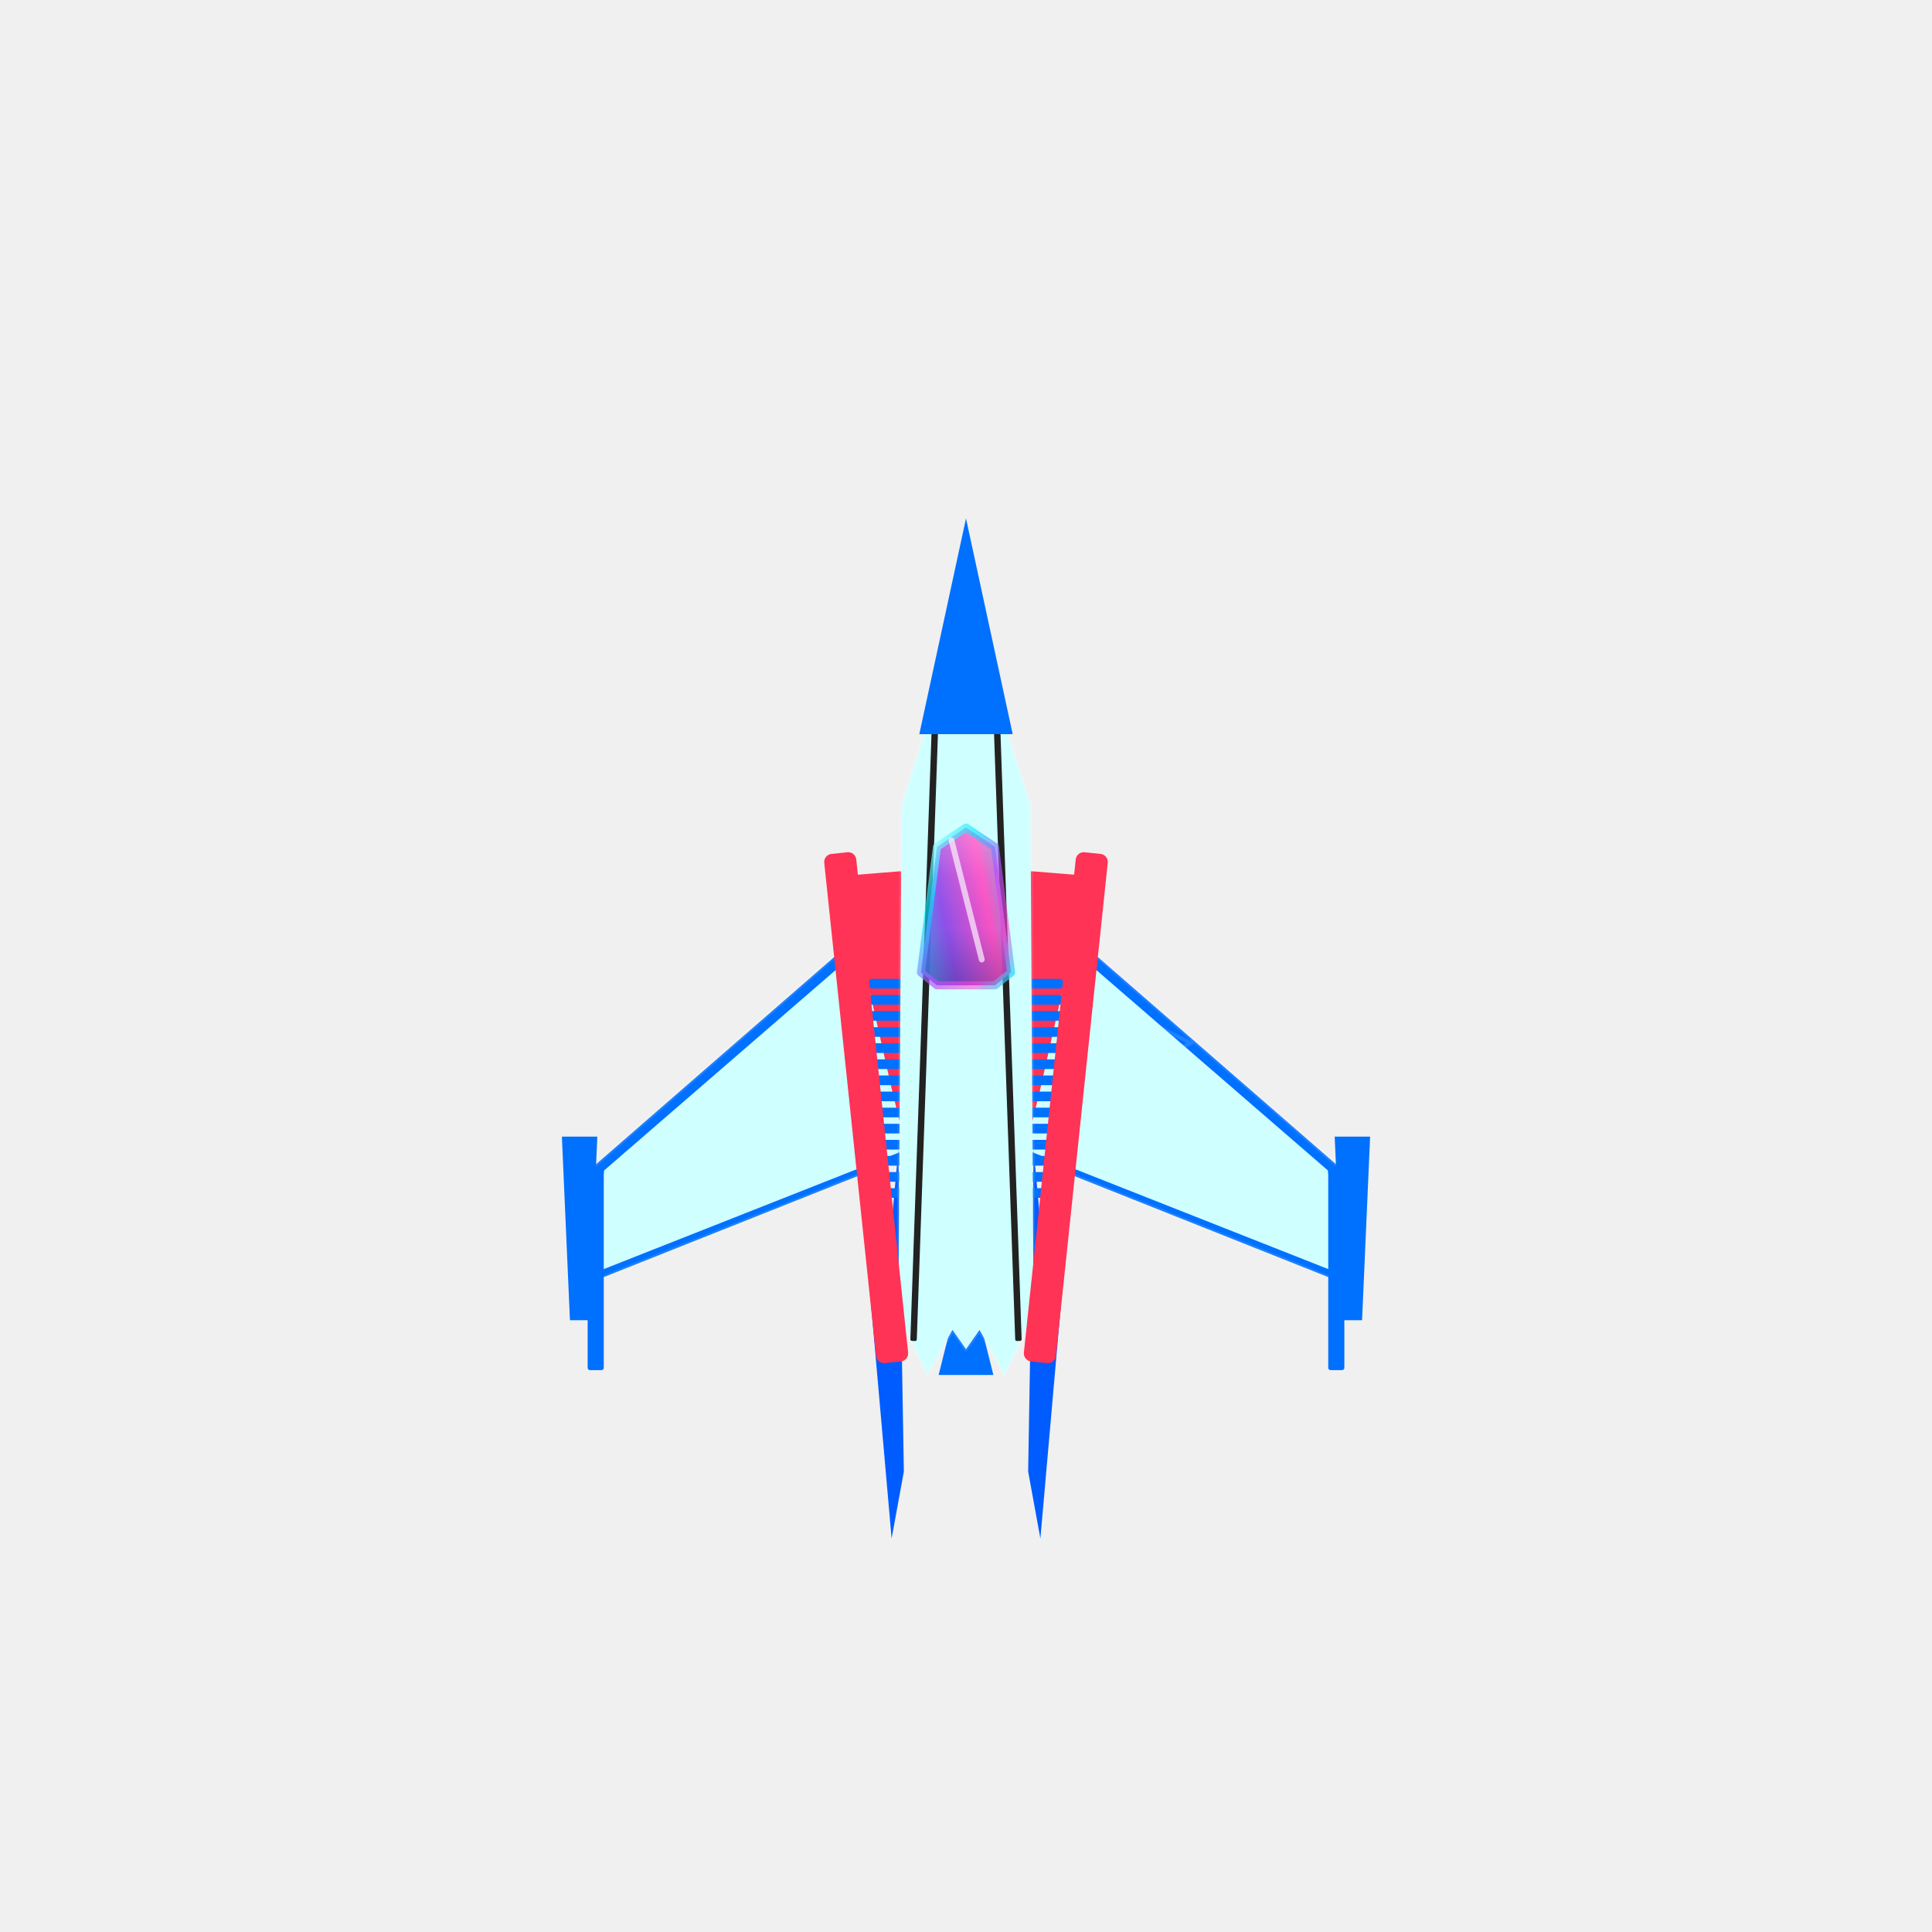
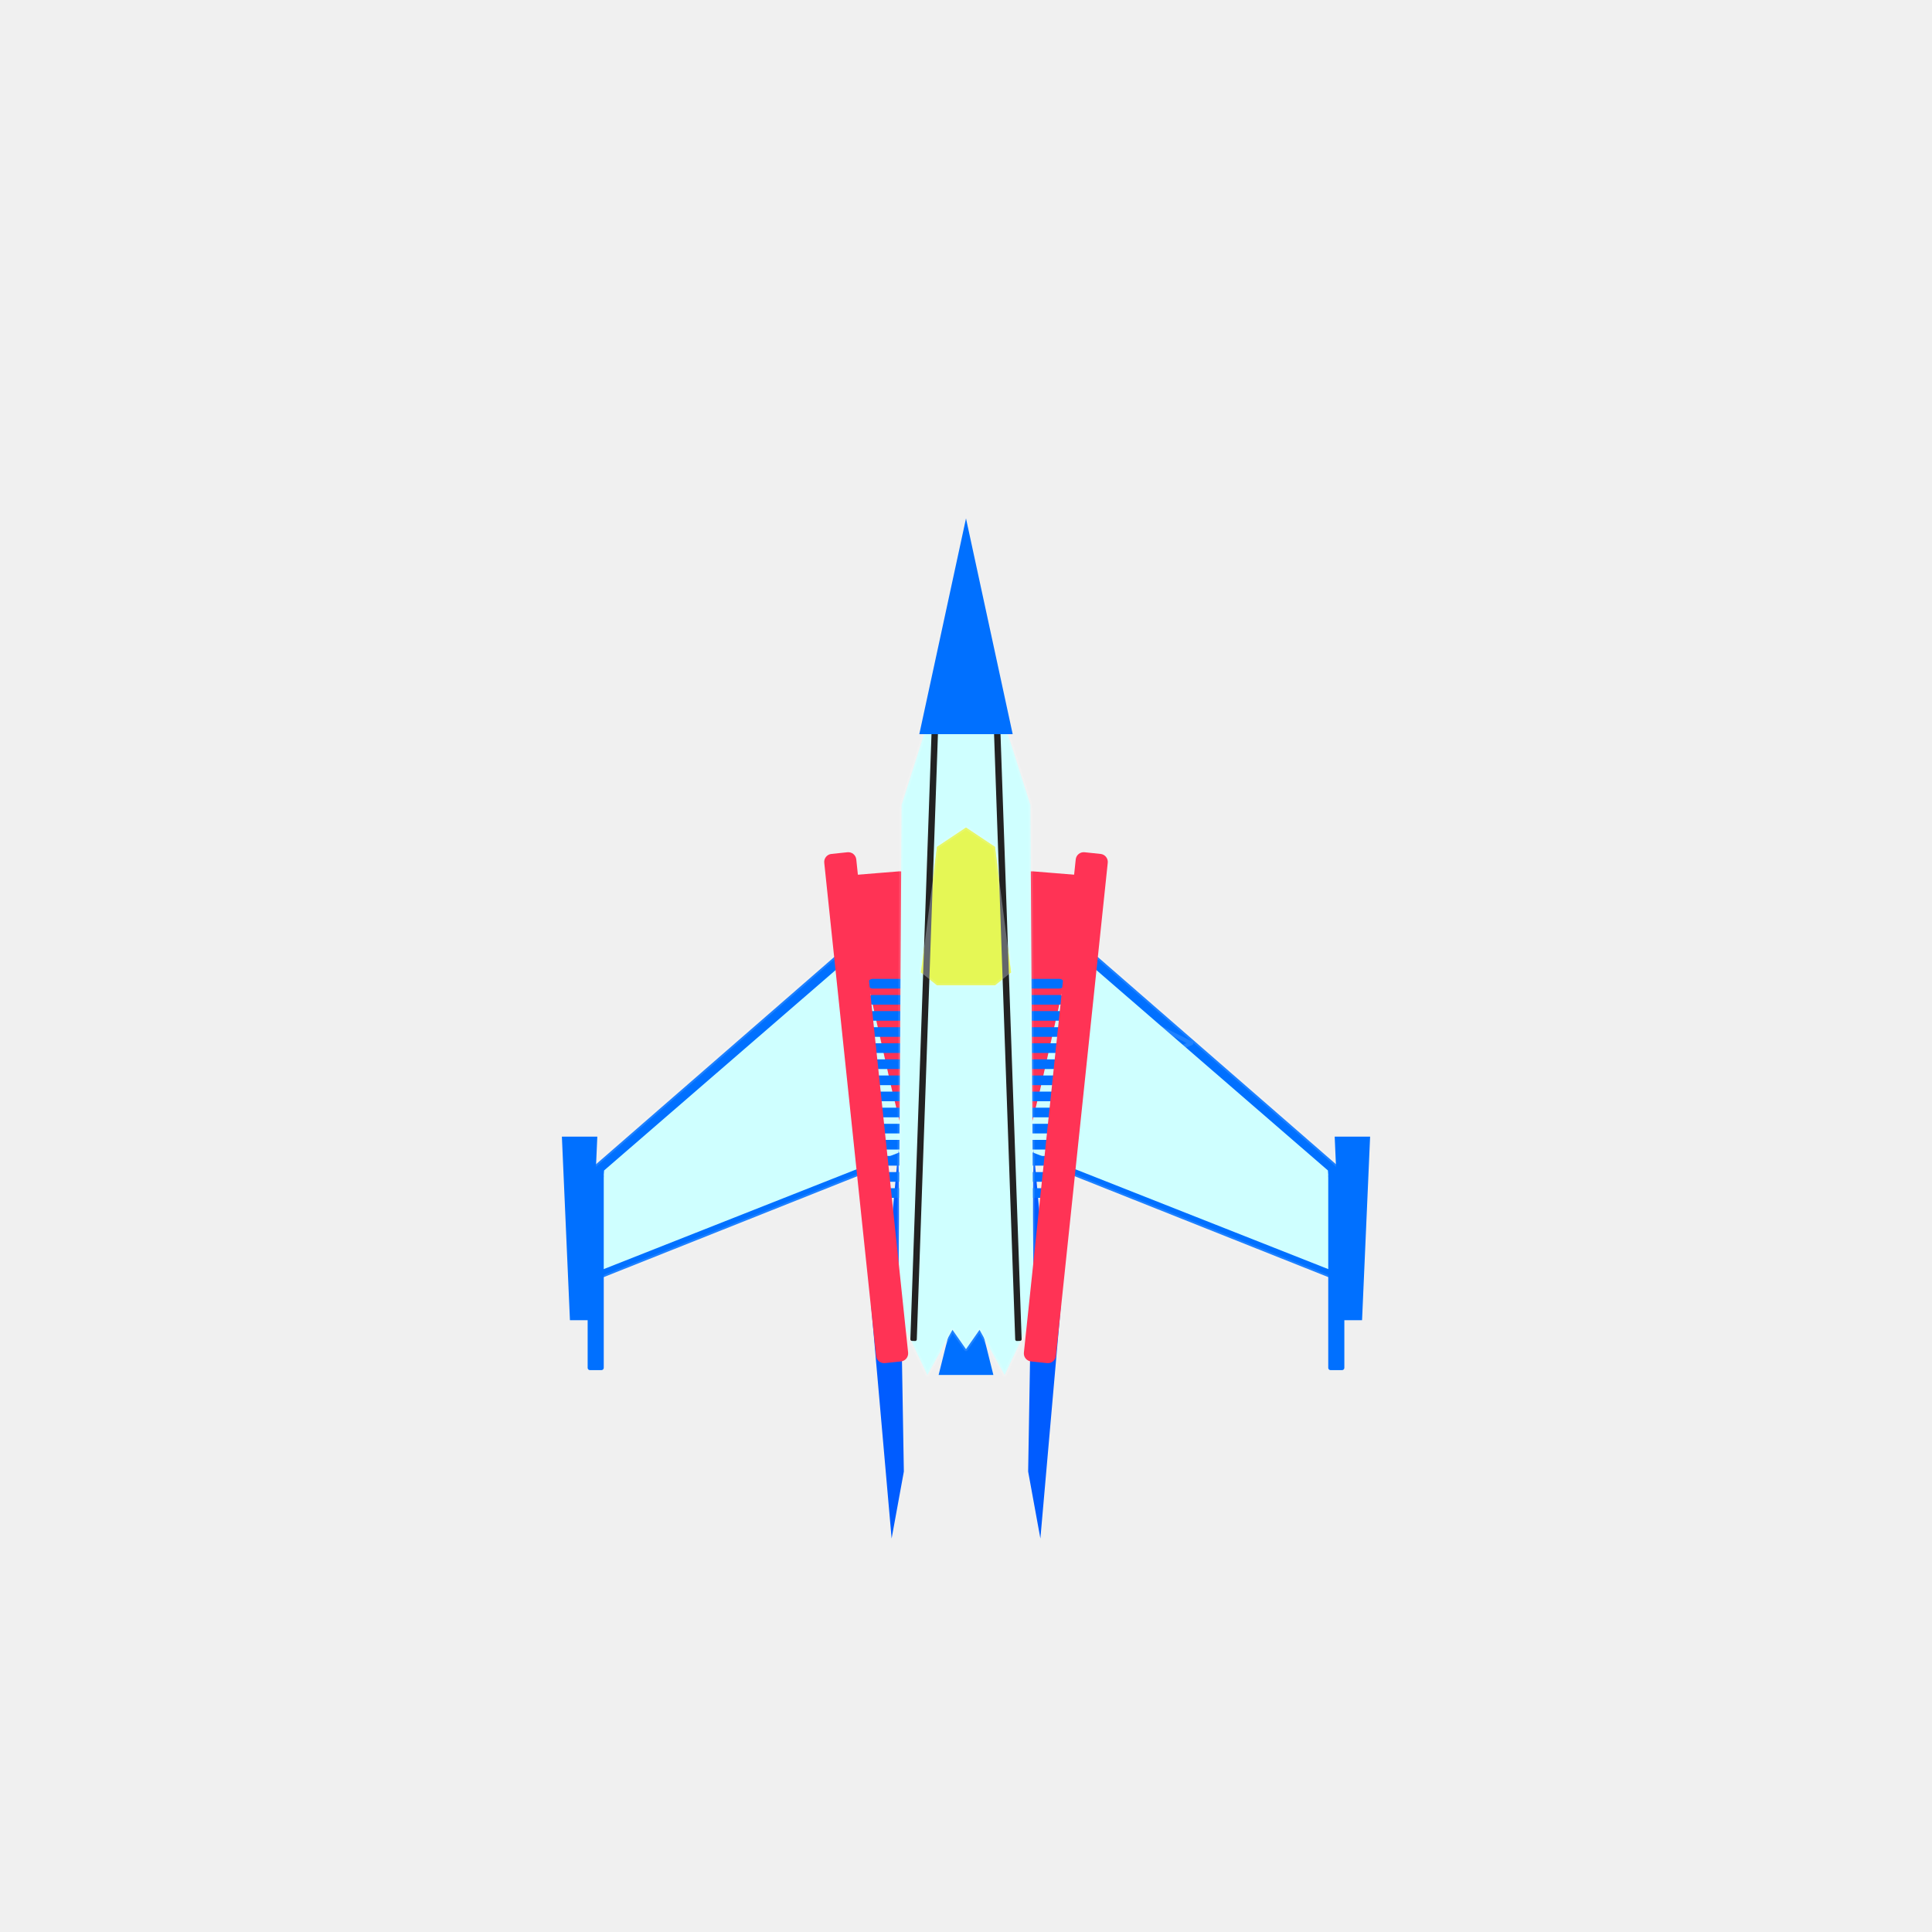
<svg xmlns="http://www.w3.org/2000/svg" class="w-full h-full max-w-full max-h-full" viewBox="-3 -3 6 6" preserveAspectRatio="xMidYMid meet" overflow="visible" width="1024" height="1024">
  <g>
    <polygon points="0.2,-0.21 1.2,0.66 1.21,1 -0.7,0.24" style="fill: rgb(0, 112, 255); stroke: rgba(255, 255, 255, 0.12); stroke-width: 0.012; stroke-linejoin: round; stroke-linecap: round;" />
    <polygon points="-0.2,-0.21 -1.2,0.66 -1.21,1 0.7,0.24" style="fill: rgb(0, 112, 255); stroke: rgba(255, 255, 255, 0.12); stroke-width: 0.012; stroke-linejoin: round; stroke-linecap: round;" />
    <polygon points="0.232,-0.137 1.124,0.635 1.147,0.95 -0.621,0.252" style="fill: rgb(207, 255, 255); stroke: none; stroke-width: 0.012; stroke-linejoin: round; stroke-linecap: round;" />
    <polygon points="-0.232,-0.137 -1.124,0.635 -1.147,0.95 0.621,0.252" style="fill: rgb(207, 255, 255); stroke: none; stroke-width: 0.012; stroke-linejoin: round; stroke-linecap: round;" />
    <rect x="1.125" y="0.645" width="0.05" height="0.61" rx="0.007" style="fill: rgb(0, 112, 255);" />
    <rect x="-1.175" y="0.645" width="0.05" height="0.61" rx="0.007" style="fill: rgb(0, 112, 255);" />
    <polygon points="-0.085,1.27 0.085,1.27 0.03,1.05 -0.03,1.05" style="fill: rgb(0, 112, 255);" />
    <polygon points="0.21,0.57 0.24,0.895 0.295,1.05 0.231,1.778 0.193,1.57" style="fill: rgb(0, 92, 255);" />
    <polygon points="-0.21,0.57 -0.24,0.895 -0.295,1.05 -0.231,1.778 -0.193,1.57" style="fill: rgb(0, 92, 255);" />
    <polygon points="0.15,0.71 0.23,0.385 0.38,-0.28 0.207,-0.294 0.104,-0.29" style="fill: rgb(255, 51, 85);" />
    <polygon points="-0.15,0.71 -0.23,0.385 -0.38,-0.28 -0.207,-0.294 -0.104,-0.29" style="fill: rgb(255, 51, 85);" />
    <polygon points="1.145,0.53 1.255,0.53 1.23,1.1 1.17,1.1" style="fill: rgb(0, 112, 255);" />
    <polygon points="-1.255,0.53 -1.145,0.53 -1.17,1.1 -1.23,1.1" style="fill: rgb(0, 112, 255);" />
    <rect x="-0.025" y="0.69" width="0.33" height="0.03" rx="0.015" style="fill: rgb(0, 112, 255);" />
    <rect x="-0.025" y="0.64" width="0.33" height="0.03" rx="0.015" style="fill: rgb(0, 112, 255);" />
    <rect x="-0.025" y="0.59" width="0.33" height="0.03" rx="0.015" style="fill: rgb(0, 112, 255);" />
    <rect x="-0.025" y="0.54" width="0.33" height="0.03" rx="0.015" style="fill: rgb(0, 112, 255);" />
    <rect x="-0.025" y="0.49" width="0.33" height="0.03" rx="0.015" style="fill: rgb(0, 112, 255);" />
    <rect x="-0.025" y="0.44" width="0.33" height="0.03" rx="0.015" style="fill: rgb(0, 112, 255);" />
    <rect x="-0.025" y="0.39" width="0.33" height="0.03" rx="0.015" style="fill: rgb(0, 112, 255);" />
    <rect x="-0.025" y="0.34" width="0.33" height="0.03" rx="0.015" style="fill: rgb(0, 112, 255);" />
    <rect x="-0.025" y="0.29" width="0.33" height="0.03" rx="0.015" style="fill: rgb(0, 112, 255);" />
    <rect x="-0.025" y="0.24" width="0.33" height="0.03" rx="0.015" style="fill: rgb(0, 112, 255);" />
    <rect x="-0.025" y="0.19" width="0.33" height="0.03" rx="0.015" style="fill: rgb(0, 112, 255);" />
    <rect x="-0.025" y="0.14" width="0.33" height="0.03" rx="0.015" style="fill: rgb(0, 112, 255);" />
    <rect x="-0.025" y="0.09" width="0.33" height="0.03" rx="0.015" style="fill: rgb(0, 112, 255);" />
    <rect x="-0.025" y="0.04" width="0.33" height="0.03" rx="0.015" style="fill: rgb(0, 112, 255);" />
    <rect x="-0.305" y="0.69" width="0.33" height="0.03" rx="0.015" style="fill: rgb(0, 112, 255);" />
    <rect x="-0.305" y="0.64" width="0.33" height="0.03" rx="0.015" style="fill: rgb(0, 112, 255);" />
    <rect x="-0.305" y="0.59" width="0.33" height="0.03" rx="0.015" style="fill: rgb(0, 112, 255);" />
    <rect x="-0.305" y="0.54" width="0.33" height="0.03" rx="0.015" style="fill: rgb(0, 112, 255);" />
    <rect x="-0.305" y="0.49" width="0.33" height="0.03" rx="0.015" style="fill: rgb(0, 112, 255);" />
    <rect x="-0.305" y="0.44" width="0.33" height="0.03" rx="0.015" style="fill: rgb(0, 112, 255);" />
    <rect x="-0.305" y="0.39" width="0.33" height="0.03" rx="0.015" style="fill: rgb(0, 112, 255);" />
    <rect x="-0.305" y="0.34" width="0.33" height="0.03" rx="0.015" style="fill: rgb(0, 112, 255);" />
    <rect x="-0.305" y="0.29" width="0.33" height="0.03" rx="0.015" style="fill: rgb(0, 112, 255);" />
    <rect x="-0.305" y="0.24" width="0.33" height="0.03" rx="0.015" style="fill: rgb(0, 112, 255);" />
    <rect x="-0.305" y="0.19" width="0.33" height="0.03" rx="0.015" style="fill: rgb(0, 112, 255);" />
    <rect x="-0.305" y="0.14" width="0.33" height="0.03" rx="0.015" style="fill: rgb(0, 112, 255);" />
    <rect x="-0.305" y="0.09" width="0.33" height="0.03" rx="0.015" style="fill: rgb(0, 112, 255);" />
    <rect x="-0.305" y="0.04" width="0.33" height="0.03" rx="0.015" style="fill: rgb(0, 112, 255);" />
    <polygon points="0,-1.13 0.2,-0.5 0.21,1.08 0.12,1.27 0.042,1.13 0,1.19 -0.042,1.13 -0.12,1.27 -0.21,1.08 -0.2,-0.5" style="fill: rgb(207, 255, 255); stroke: rgba(255, 255, 255, 0.12); stroke-width: 0.012; stroke-linejoin: round; stroke-linecap: round;" />
    <polygon points="0,-0.43 0.09,-0.37 0.14,0.02 0.09,0.06 -0.09,0.06 -0.14,0.02 -0.09,-0.37" style="fill: rgb(233, 255, 0); stroke: rgba(255, 255, 255, 0.12); stroke-width: 0.012; stroke-linejoin: round; stroke-linecap: round;" />
    <rect x="0.12" y="-0.725" width="0.02" height="1.89" rx="0.005" transform="rotate(-2 0.13 0.22)" style="fill: rgb(34, 34, 34);" />
    <rect x="-0.14" y="-0.725" width="0.02" height="1.89" rx="0.005" transform="rotate(2 -0.13 0.22)" style="fill: rgb(34, 34, 34);" />
    <rect x="-0.36" y="-0.355" width="0.1" height="1.59" rx="0.025" transform="rotate(-6 -0.31 0.44)" style="fill: rgb(255, 51, 85);" />
    <rect x="0.26" y="-0.355" width="0.1" height="1.59" rx="0.025" transform="rotate(6 0.31 0.44)" style="fill: rgb(255, 51, 85);" />
-     <defs>
-       <linearGradient id="cockpitIridescence" x1="-100%" y1="100%" x2="200%" y2="0%">
-         <stop offset="0%" stop-color="#001bff">
-           <animate attributeName="stop-color" values="&#13;&#10;                                #001bff;&#13;&#10;                                #00eaff;&#13;&#10;                                #763cff;&#13;&#10;                                #ff35c9;&#13;&#10;                                #0066ff;&#13;&#10;                                #001bff&#13;&#10;                            " dur="7s" repeatCount="indefinite" />
-         </stop>
-         <stop offset="22%" stop-color="#00dfff">
-           <animate attributeName="stop-color" values="&#13;&#10;                                #00dfff;&#13;&#10;                                #763cff;&#13;&#10;                                #ff35c9;&#13;&#10;                                #00ffff;&#13;&#10;                                #00dfff&#13;&#10;                            " dur="8s" repeatCount="indefinite" />
-         </stop>
-         <stop offset="42%" stop-color="#8a42ff">
-           <animate attributeName="stop-color" values="&#13;&#10;                                #8a42ff;&#13;&#10;                                #ff42d0;&#13;&#10;                                #00ffff;&#13;&#10;                                #315cff;&#13;&#10;                                #8a42ff&#13;&#10;                            " dur="6s" repeatCount="indefinite" />
-         </stop>
-         <stop offset="57%" stop-color="#ff45d7">
-           <animate attributeName="stop-color" values="&#13;&#10;                                #ff45d7;&#13;&#10;                                #00ffff;&#13;&#10;                                #4265ff;&#13;&#10;                                #ff45d7&#13;&#10;                            " dur="9s" repeatCount="indefinite" />
-         </stop>
-         <stop offset="75%" stop-color="#00cfff">
-           <animate attributeName="stop-color" values="&#13;&#10;                                #00cfff;&#13;&#10;                                #3261ff;&#13;&#10;                                #ff38d1;&#13;&#10;                                #00cfff&#13;&#10;                            " dur="7.5s" repeatCount="indefinite" />
-         </stop>
-         <stop offset="100%" stop-color="#d9ffff">
-           <animate attributeName="stop-color" values="&#13;&#10;                                #d9ffff;&#13;&#10;                                #4fdcff;&#13;&#10;                                #c8a0ff;&#13;&#10;                                #d9ffff&#13;&#10;                            " dur="10s" repeatCount="indefinite" />
-         </stop>
-       </linearGradient>
-       <linearGradient id="cockpitSpecular" x1="-100%" y1="0%" x2="0%" y2="100%">
-         <stop offset="0%" stop-color="#ffffff" stop-opacity="0" />
-         <stop offset="42%" stop-color="#ffffff" stop-opacity="0" />
-         <stop offset="50%" stop-color="#ffffff" stop-opacity="0.72" />
-         <stop offset="58%" stop-color="#ffffff" stop-opacity="0" />
-         <stop offset="100%" stop-color="#ffffff" stop-opacity="0" />
-         <animateTransform attributeName="gradientTransform" type="translate" from="-1 0" to="1 0" dur="4.5s" repeatCount="indefinite" />
-       </linearGradient>
-       <linearGradient id="cockpitDepth" x1="0%" y1="0%" x2="0%" y2="100%">
-         <stop offset="0%" stop-color="#ffffff" stop-opacity="0.42" />
-         <stop offset="30%" stop-color="#ffffff" stop-opacity="0.08" />
-         <stop offset="65%" stop-color="#001b55" stop-opacity="0.05" />
-         <stop offset="100%" stop-color="#00052c" stop-opacity="0.42" />
-       </linearGradient>
-       <linearGradient id="cockpitEdge" x1="0%" y1="0%" x2="100%" y2="100%">
-         <stop offset="0%" stop-color="#ffffff" stop-opacity="0.85" />
-         <stop offset="30%" stop-color="#00eaff" stop-opacity="0.7" />
-         <stop offset="55%" stop-color="#b74cff" stop-opacity="0.75" />
-         <stop offset="80%" stop-color="#ff49d7" stop-opacity="0.65" />
-         <stop offset="100%" stop-color="#00eaff" stop-opacity="0.8" />
-       </linearGradient>
-     </defs>
-     <polygon points="0,-0.43 0.09,-0.37 0.14,0.02 0.09,0.06 -0.09,0.06 -0.14,0.02 -0.09,-0.37" fill="url(#cockpitIridescence)" opacity="0.92" />
-     <polygon points="0,-0.43 0.09,-0.37 0.14,0.02 0.09,0.06 -0.09,0.06 -0.14,0.02 -0.09,-0.37" fill="url(#cockpitSpecular)" opacity="0.65" />
-     <polygon points="0,-0.43 0.09,-0.37 0.14,0.02 0.09,0.06 -0.09,0.06 -0.14,0.02 -0.09,-0.37" fill="url(#cockpitDepth)" opacity="0.55" />
-     <polygon points="0,-0.43 0.09,-0.37 0.14,0.02 0.09,0.06 -0.09,0.06 -0.14,0.02 -0.09,-0.37" fill="none" stroke="url(#cockpitEdge)" stroke-width="0.025" stroke-linejoin="round" opacity="0.9" />
-     <path d="                     M -0.045                       -0.39                      L 0.049                       -0.02                 " fill="none" stroke="#ffffff" stroke-width="0.018" stroke-linecap="round" opacity="0.65" />
    <polygon points="0,-1.39 0.145,-0.72 -0.145,-0.72" style="fill: rgb(0, 112, 255);" />
+     <polygon points="0,-0.43 0.09,-0.37 0.14,0.02 0.09,0.06 -0.09,0.06 -0.14,0.02 -0.09,-0.37" style="fill: #dce8f2; fill-opacity: 0.35;" />
  </g>
</svg>
